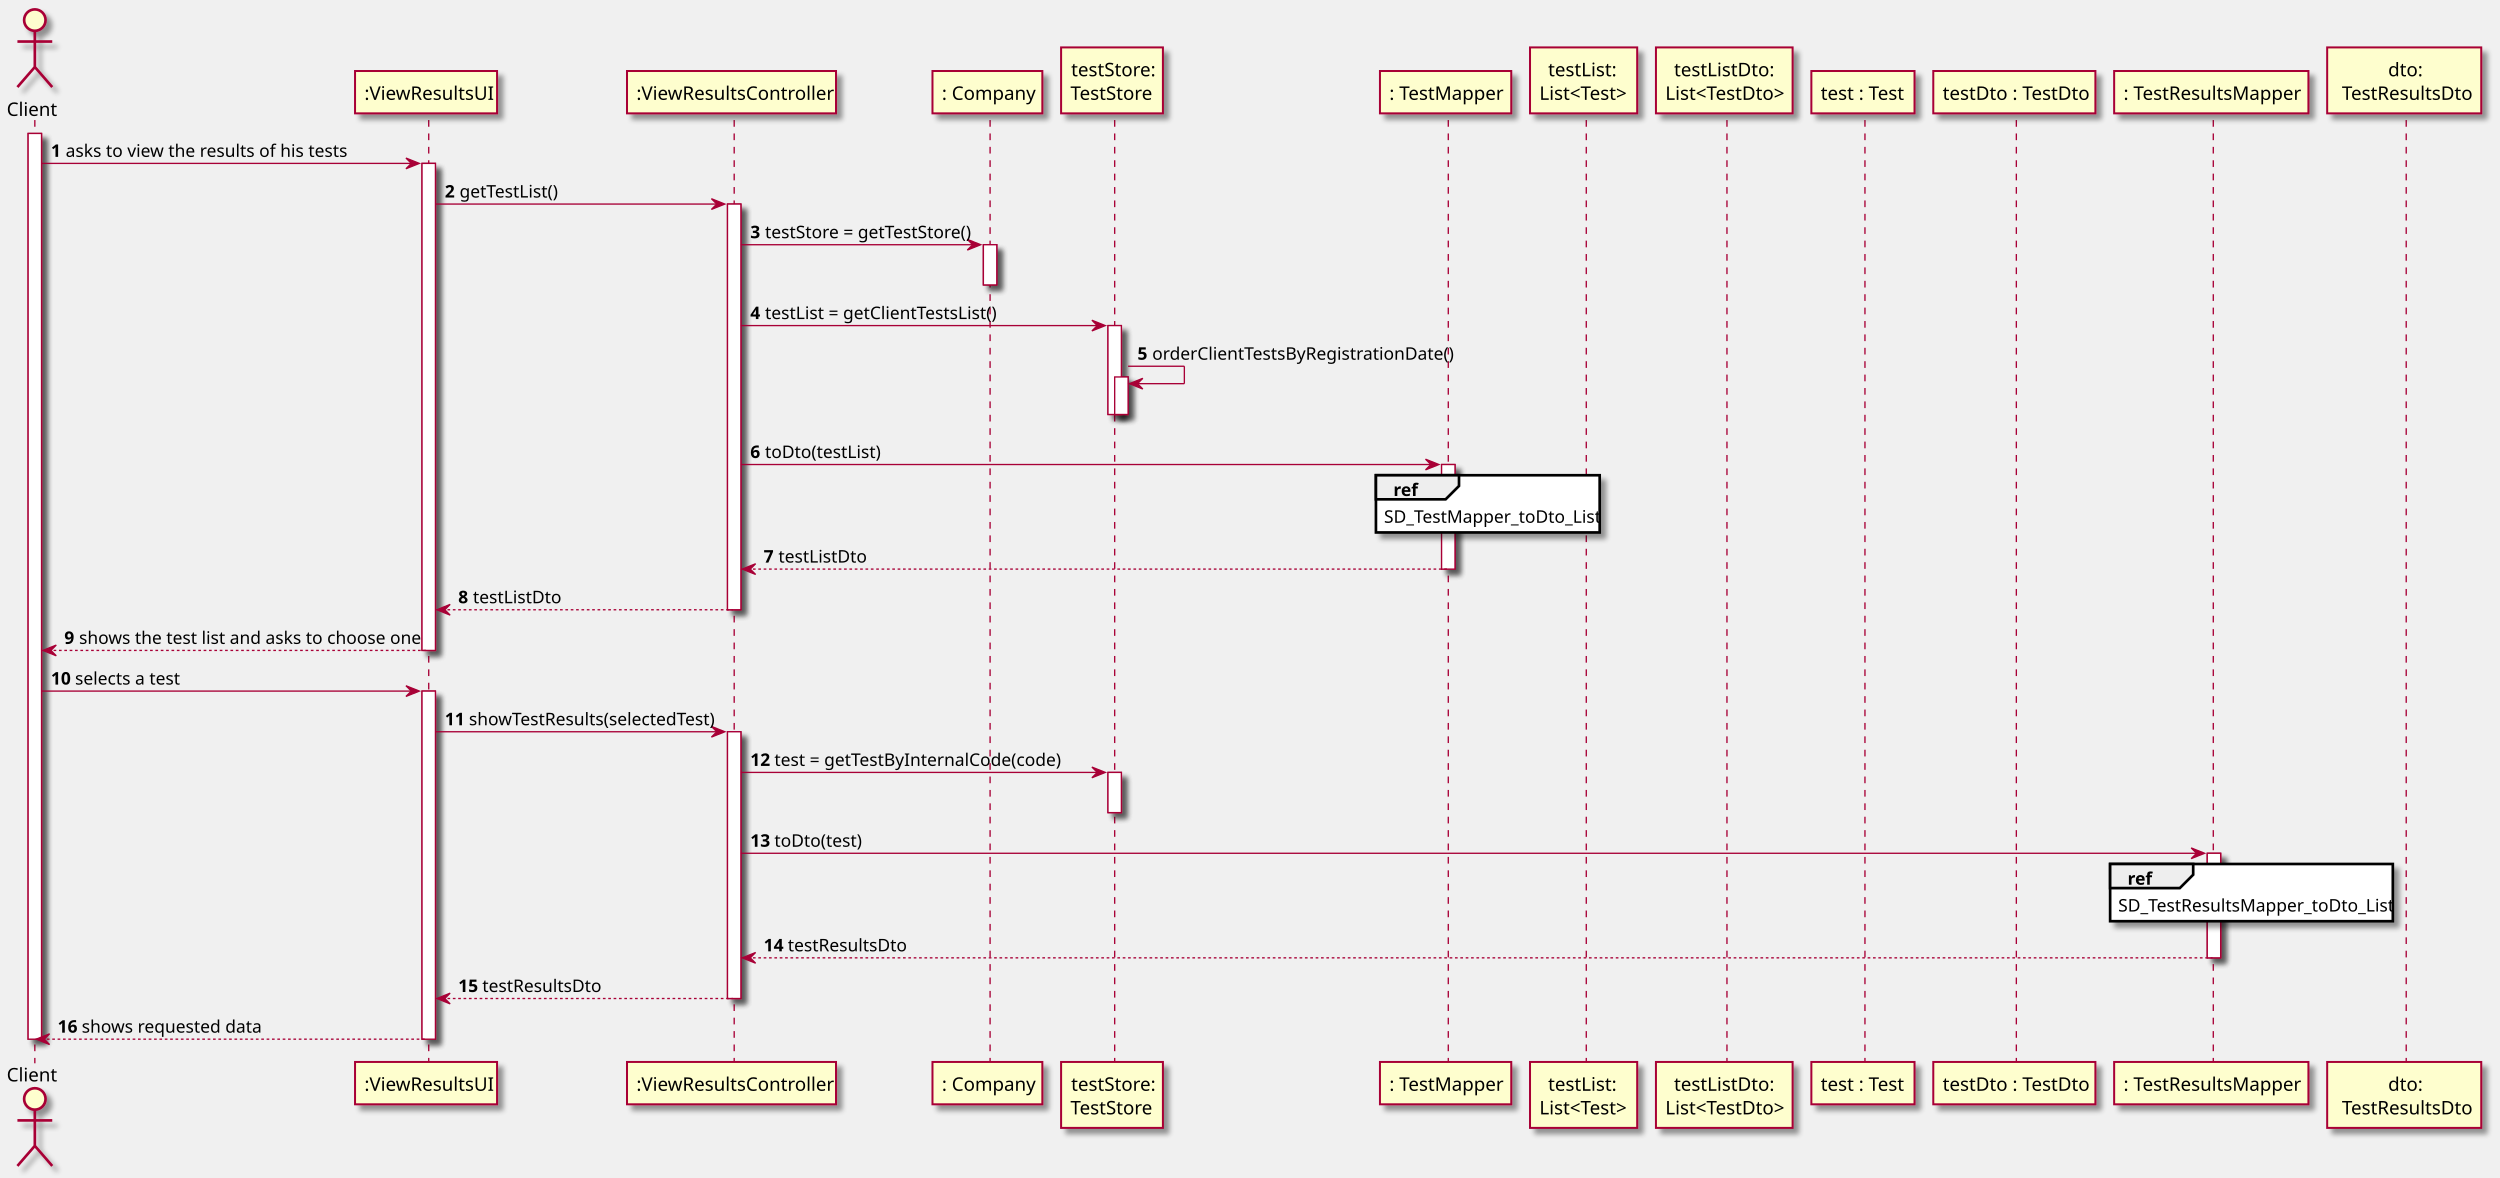
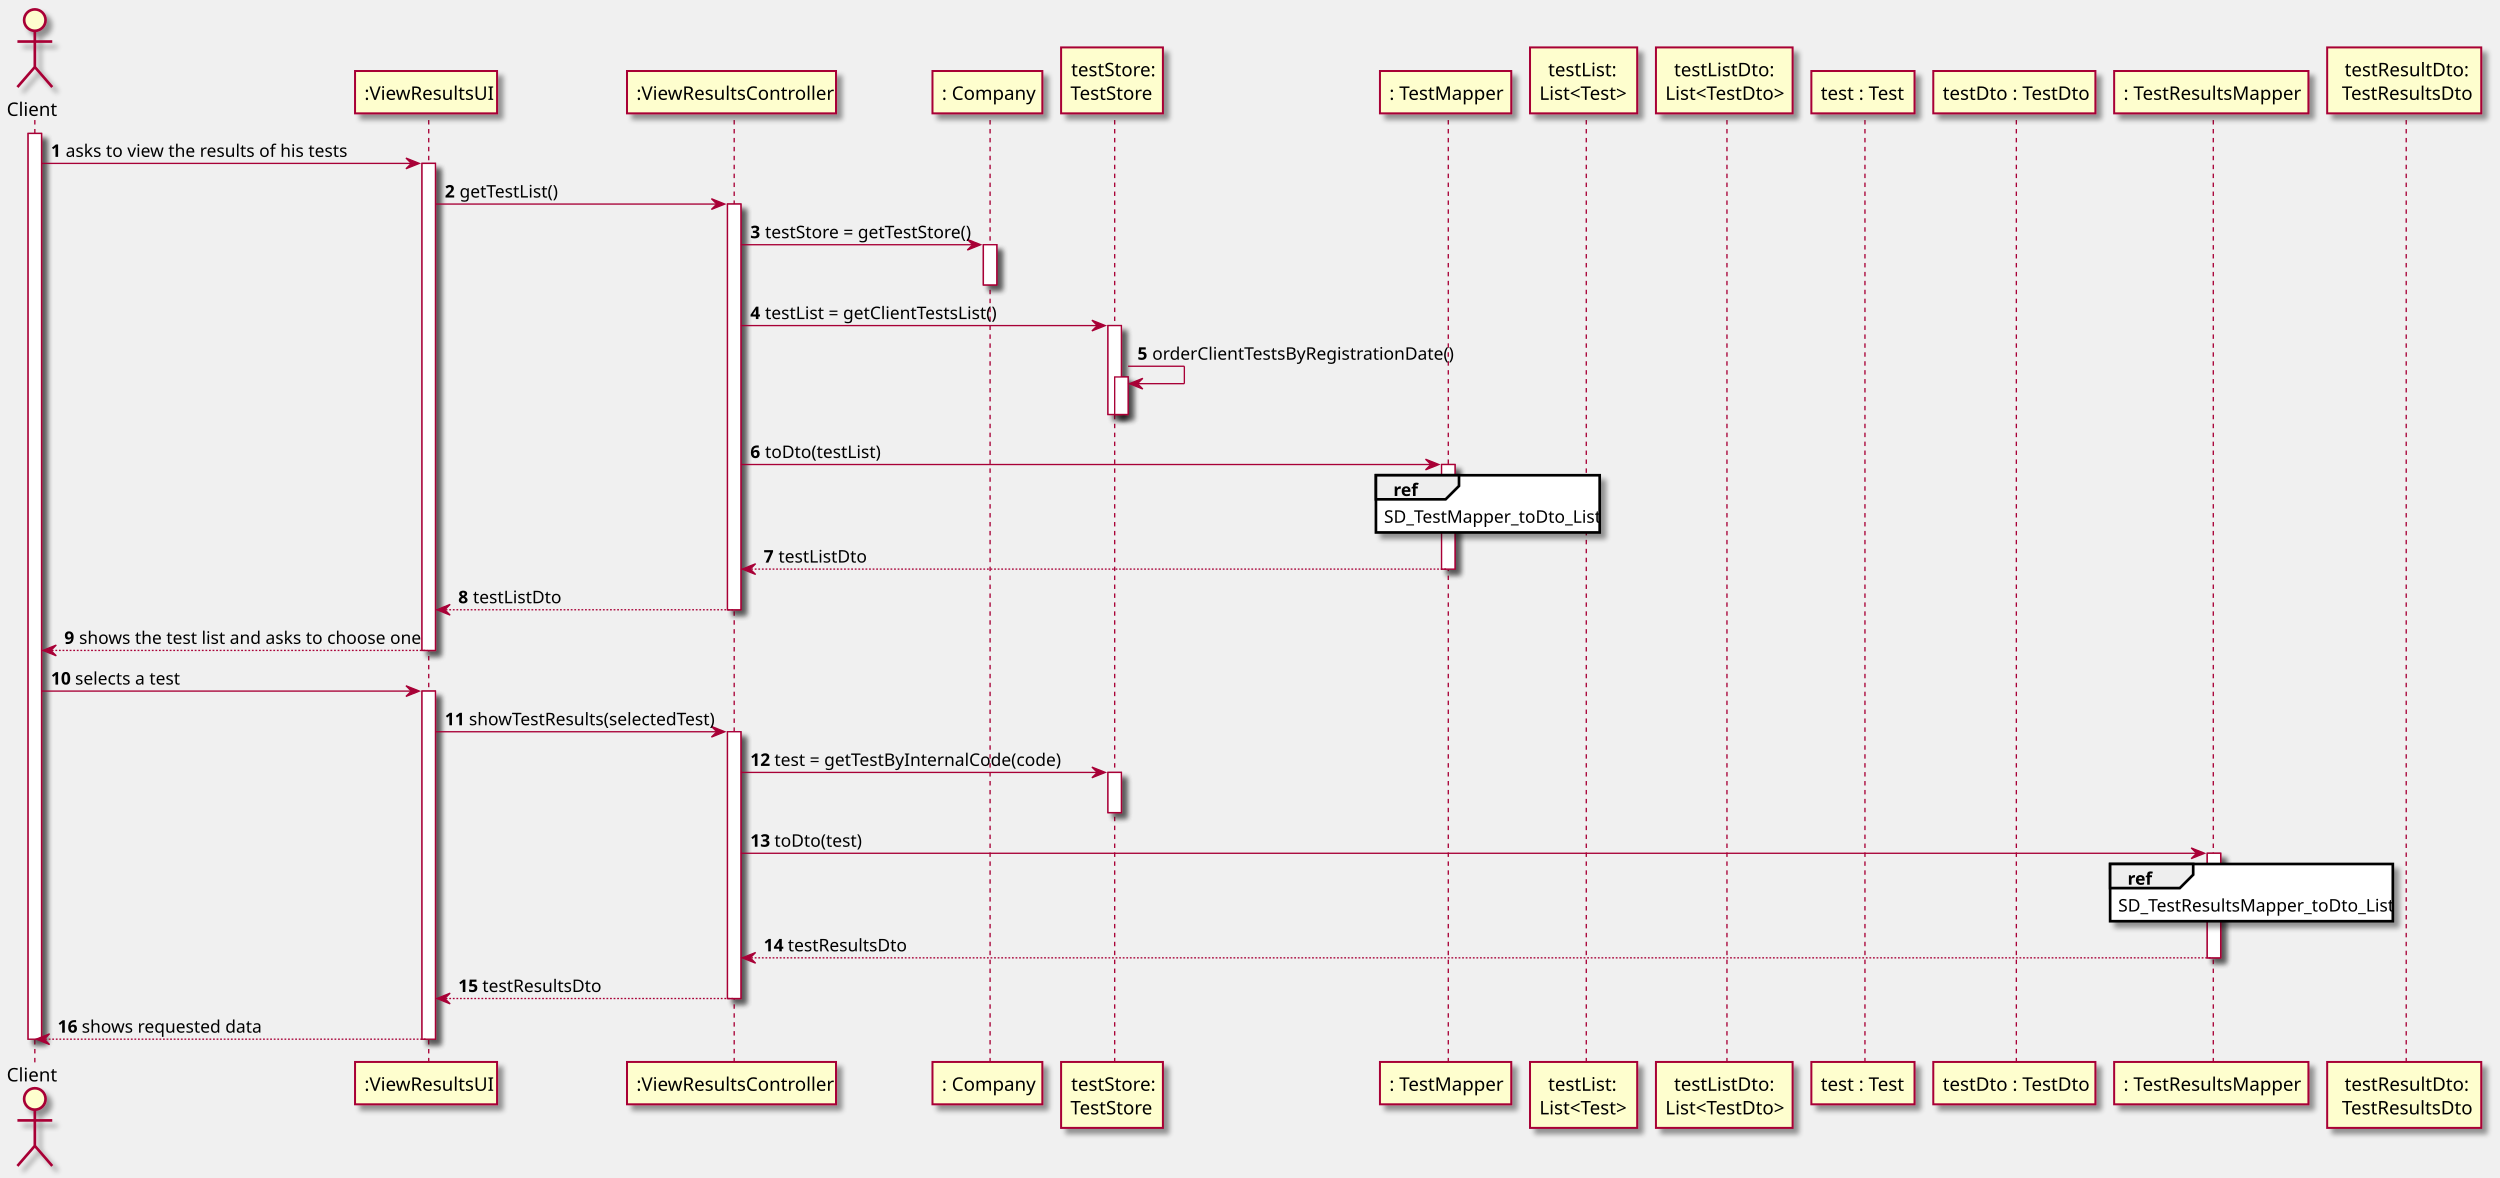
- <svg xmlns="http://www.w3.org/2000/svg" contentScriptType="application/ecmascript" contentStyleType="text/css" height="879px" preserveAspectRatio="none" style="width:1866px;height:879px;" version="1.1" viewBox="0 0 1866 879" width="1866px" zoomAndPan="magnify">
+ <svg xmlns="http://www.w3.org/2000/svg" contentScriptType="application/ecmascript" contentStyleType="text/css" height="1318.5px" preserveAspectRatio="none" style="width:2799px;height:1318px;" version="1.1" viewBox="0 0 2799 1318" width="2799px" zoomAndPan="magnify">
  <defs>
-     <filter height="300%" id="f4snpdp8iatl1" width="300%" x="-1" y="-1">
-       <feGaussianBlur result="blurOut" stdDeviation="2.0" />
+     <filter height="300%" id="f1z8wumbj9ka2" width="300%" x="-1" y="-1">
+       <feGaussianBlur result="blurOut" stdDeviation="3.0" />
      <feColorMatrix in="blurOut" result="blurOut2" type="matrix" values="0 0 0 0 0 0 0 0 0 0 0 0 0 0 0 0 0 0 .4 0" />
-       <feOffset dx="4.0" dy="4.0" in="blurOut2" result="blurOut3" />
+       <feOffset dx="6.0" dy="6.0" in="blurOut2" result="blurOut3" />
      <feBlend in="SourceGraphic" in2="blurOut3" mode="normal" />
    </filter>
  </defs>
  <g>
-     <rect fill="#FFFFFF" filter="url(#f4snpdp8iatl1)" height="676.031" style="stroke:#A80036;stroke-width:1.0;" width="10" x="21" y="99.609" />
-     <rect fill="#FFFFFF" filter="url(#f4snpdp8iatl1)" height="363.516" style="stroke:#A80036;stroke-width:1.0;" width="10" x="315" y="121.961" />
-     <rect fill="#FFFFFF" filter="url(#f4snpdp8iatl1)" height="259.812" style="stroke:#A80036;stroke-width:1.0;" width="10" x="315" y="515.828" />
-     <rect fill="#FFFFFF" filter="url(#f4snpdp8iatl1)" height="302.812" style="stroke:#A80036;stroke-width:1.0;" width="10" x="543" y="152.312" />
-     <rect fill="#FFFFFF" filter="url(#f4snpdp8iatl1)" height="199.109" style="stroke:#A80036;stroke-width:1.0;" width="10" x="543" y="546.18" />
-     <rect fill="#FFFFFF" filter="url(#f4snpdp8iatl1)" height="30" style="stroke:#A80036;stroke-width:1.0;" width="10" x="734" y="182.664" />
-     <rect fill="#FFFFFF" filter="url(#f4snpdp8iatl1)" height="66.352" style="stroke:#A80036;stroke-width:1.0;" width="10" x="827" y="243.016" />
-     <rect fill="#FFFFFF" filter="url(#f4snpdp8iatl1)" height="28" style="stroke:#A80036;stroke-width:1.0;" width="10" x="832" y="281.367" />
-     <rect fill="#FFFFFF" filter="url(#f4snpdp8iatl1)" height="30" style="stroke:#A80036;stroke-width:1.0;" width="10" x="827" y="576.531" />
-     <rect fill="#FFFFFF" filter="url(#f4snpdp8iatl1)" height="78.055" style="stroke:#A80036;stroke-width:1.0;" width="10" x="1076" y="346.719" />
-     <rect fill="#FFFFFF" filter="url(#f4snpdp8iatl1)" height="78.055" style="stroke:#A80036;stroke-width:1.0;" width="10" x="1647.5" y="636.883" />
-     <line style="stroke:#A80036;stroke-width:1.0;stroke-dasharray:5.0,5.0;" x1="26" x2="26" y1="89.609" y2="793.641" />
-     <line style="stroke:#A80036;stroke-width:1.0;stroke-dasharray:5.0,5.0;" x1="320" x2="320" y1="89.609" y2="793.641" />
-     <line style="stroke:#A80036;stroke-width:1.0;stroke-dasharray:5.0,5.0;" x1="548" x2="548" y1="89.609" y2="793.641" />
-     <line style="stroke:#A80036;stroke-width:1.0;stroke-dasharray:5.0,5.0;" x1="739" x2="739" y1="89.609" y2="793.641" />
-     <line style="stroke:#A80036;stroke-width:1.0;stroke-dasharray:5.0,5.0;" x1="832" x2="832" y1="89.609" y2="793.641" />
-     <line style="stroke:#A80036;stroke-width:1.0;stroke-dasharray:5.0,5.0;" x1="1081" x2="1081" y1="89.609" y2="793.641" />
-     <line style="stroke:#A80036;stroke-width:1.0;stroke-dasharray:5.0,5.0;" x1="1184" x2="1184" y1="89.609" y2="793.641" />
-     <line style="stroke:#A80036;stroke-width:1.0;stroke-dasharray:5.0,5.0;" x1="1289" x2="1289" y1="89.609" y2="793.641" />
-     <line style="stroke:#A80036;stroke-width:1.0;stroke-dasharray:5.0,5.0;" x1="1392" x2="1392" y1="89.609" y2="793.641" />
-     <line style="stroke:#A80036;stroke-width:1.0;stroke-dasharray:5.0,5.0;" x1="1505" x2="1505" y1="89.609" y2="793.641" />
-     <line style="stroke:#A80036;stroke-width:1.0;stroke-dasharray:5.0,5.0;" x1="1652" x2="1652" y1="89.609" y2="793.641" />
-     <line style="stroke:#A80036;stroke-width:1.0;stroke-dasharray:5.0,5.0;" x1="1796" x2="1796" y1="89.609" y2="793.641" />
-     <text fill="#000000" font-family="sans-serif" font-size="14" lengthAdjust="spacing" textLength="36" x="5" y="86.533">Client</text>
-     <ellipse cx="26" cy="15" fill="#FEFECE" filter="url(#f4snpdp8iatl1)" rx="8" ry="8" style="stroke:#A80036;stroke-width:2.0;" />
-     <path d="M26,23 L26,50 M13,31 L39,31 M26,50 L13,65 M26,50 L39,65 " fill="none" filter="url(#f4snpdp8iatl1)" style="stroke:#A80036;stroke-width:2.0;" />
-     <text fill="#000000" font-family="sans-serif" font-size="14" lengthAdjust="spacing" textLength="36" x="5" y="807.174">Client</text>
-     <ellipse cx="26" cy="820.25" fill="#FEFECE" filter="url(#f4snpdp8iatl1)" rx="8" ry="8" style="stroke:#A80036;stroke-width:2.0;" />
-     <path d="M26,828.25 L26,855.25 M13,836.25 L39,836.25 M26,855.25 L13,870.25 M26,855.25 L39,870.25 " fill="none" filter="url(#f4snpdp8iatl1)" style="stroke:#A80036;stroke-width:2.0;" />
-     <rect fill="#FEFECE" filter="url(#f4snpdp8iatl1)" height="31.609" style="stroke:#A80036;stroke-width:1.5;" width="106" x="265" y="53" />
-     <text fill="#000000" font-family="sans-serif" font-size="14" lengthAdjust="spacing" textLength="92" x="272" y="74.533">:ViewResultsUI</text>
-     <rect fill="#FEFECE" filter="url(#f4snpdp8iatl1)" height="31.609" style="stroke:#A80036;stroke-width:1.5;" width="106" x="265" y="792.641" />
-     <text fill="#000000" font-family="sans-serif" font-size="14" lengthAdjust="spacing" textLength="92" x="272" y="814.174">:ViewResultsUI</text>
-     <rect fill="#FEFECE" filter="url(#f4snpdp8iatl1)" height="31.609" style="stroke:#A80036;stroke-width:1.5;" width="156" x="468" y="53" />
-     <text fill="#000000" font-family="sans-serif" font-size="14" lengthAdjust="spacing" textLength="142" x="475" y="74.533">:ViewResultsController</text>
-     <rect fill="#FEFECE" filter="url(#f4snpdp8iatl1)" height="31.609" style="stroke:#A80036;stroke-width:1.5;" width="156" x="468" y="792.641" />
-     <text fill="#000000" font-family="sans-serif" font-size="14" lengthAdjust="spacing" textLength="142" x="475" y="814.174">:ViewResultsController</text>
-     <rect fill="#FEFECE" filter="url(#f4snpdp8iatl1)" height="31.609" style="stroke:#A80036;stroke-width:1.5;" width="82" x="696" y="53" />
-     <text fill="#000000" font-family="sans-serif" font-size="14" lengthAdjust="spacing" textLength="68" x="703" y="74.533">: Company</text>
-     <rect fill="#FEFECE" filter="url(#f4snpdp8iatl1)" height="31.609" style="stroke:#A80036;stroke-width:1.5;" width="82" x="696" y="792.641" />
-     <text fill="#000000" font-family="sans-serif" font-size="14" lengthAdjust="spacing" textLength="68" x="703" y="814.174">: Company</text>
-     <rect fill="#FEFECE" filter="url(#f4snpdp8iatl1)" height="49.219" style="stroke:#A80036;stroke-width:1.5;" width="76" x="792" y="35.391" />
-     <text fill="#000000" font-family="sans-serif" font-size="14" lengthAdjust="spacing" textLength="61" x="799.5" y="56.924">testStore:</text>
-     <text fill="#000000" font-family="sans-serif" font-size="14" lengthAdjust="spacing" textLength="62" x="799" y="74.533">TestStore</text>
-     <rect fill="#FEFECE" filter="url(#f4snpdp8iatl1)" height="49.219" style="stroke:#A80036;stroke-width:1.5;" width="76" x="792" y="792.641" />
-     <text fill="#000000" font-family="sans-serif" font-size="14" lengthAdjust="spacing" textLength="61" x="799.5" y="814.174">testStore:</text>
-     <text fill="#000000" font-family="sans-serif" font-size="14" lengthAdjust="spacing" textLength="62" x="799" y="831.783">TestStore</text>
-     <rect fill="#FEFECE" filter="url(#f4snpdp8iatl1)" height="31.609" style="stroke:#A80036;stroke-width:1.5;" width="98" x="1030" y="53" />
-     <text fill="#000000" font-family="sans-serif" font-size="14" lengthAdjust="spacing" textLength="84" x="1037" y="74.533">: TestMapper</text>
-     <rect fill="#FEFECE" filter="url(#f4snpdp8iatl1)" height="31.609" style="stroke:#A80036;stroke-width:1.5;" width="98" x="1030" y="792.641" />
-     <text fill="#000000" font-family="sans-serif" font-size="14" lengthAdjust="spacing" textLength="84" x="1037" y="814.174">: TestMapper</text>
-     <rect fill="#FEFECE" filter="url(#f4snpdp8iatl1)" height="49.219" style="stroke:#A80036;stroke-width:1.5;" width="80" x="1142" y="35.391" />
-     <text fill="#000000" font-family="sans-serif" font-size="14" lengthAdjust="spacing" textLength="49" x="1155.5" y="56.924">testList:</text>
-     <text fill="#000000" font-family="sans-serif" font-size="14" lengthAdjust="spacing" textLength="66" x="1149" y="74.533">List&lt;Test&gt;</text>
-     <rect fill="#FEFECE" filter="url(#f4snpdp8iatl1)" height="49.219" style="stroke:#A80036;stroke-width:1.5;" width="80" x="1142" y="792.641" />
-     <text fill="#000000" font-family="sans-serif" font-size="14" lengthAdjust="spacing" textLength="49" x="1155.5" y="814.174">testList:</text>
-     <text fill="#000000" font-family="sans-serif" font-size="14" lengthAdjust="spacing" textLength="66" x="1149" y="831.783">List&lt;Test&gt;</text>
-     <rect fill="#FEFECE" filter="url(#f4snpdp8iatl1)" height="49.219" style="stroke:#A80036;stroke-width:1.5;" width="102" x="1236" y="35.391" />
-     <text fill="#000000" font-family="sans-serif" font-size="14" lengthAdjust="spacing" textLength="71" x="1249.5" y="56.924">testListDto:</text>
-     <text fill="#000000" font-family="sans-serif" font-size="14" lengthAdjust="spacing" textLength="88" x="1243" y="74.533">List&lt;TestDto&gt;</text>
-     <rect fill="#FEFECE" filter="url(#f4snpdp8iatl1)" height="49.219" style="stroke:#A80036;stroke-width:1.5;" width="102" x="1236" y="792.641" />
-     <text fill="#000000" font-family="sans-serif" font-size="14" lengthAdjust="spacing" textLength="71" x="1249.5" y="814.174">testListDto:</text>
-     <text fill="#000000" font-family="sans-serif" font-size="14" lengthAdjust="spacing" textLength="88" x="1243" y="831.783">List&lt;TestDto&gt;</text>
-     <rect fill="#FEFECE" filter="url(#f4snpdp8iatl1)" height="31.609" style="stroke:#A80036;stroke-width:1.5;" width="77" x="1352" y="53" />
-     <text fill="#000000" font-family="sans-serif" font-size="14" lengthAdjust="spacing" textLength="63" x="1359" y="74.533">test : Test</text>
-     <rect fill="#FEFECE" filter="url(#f4snpdp8iatl1)" height="31.609" style="stroke:#A80036;stroke-width:1.5;" width="77" x="1352" y="792.641" />
-     <text fill="#000000" font-family="sans-serif" font-size="14" lengthAdjust="spacing" textLength="63" x="1359" y="814.174">test : Test</text>
-     <rect fill="#FEFECE" filter="url(#f4snpdp8iatl1)" height="31.609" style="stroke:#A80036;stroke-width:1.5;" width="121" x="1443" y="53" />
-     <text fill="#000000" font-family="sans-serif" font-size="14" lengthAdjust="spacing" textLength="107" x="1450" y="74.533">testDto : TestDto</text>
-     <rect fill="#FEFECE" filter="url(#f4snpdp8iatl1)" height="31.609" style="stroke:#A80036;stroke-width:1.5;" width="121" x="1443" y="792.641" />
-     <text fill="#000000" font-family="sans-serif" font-size="14" lengthAdjust="spacing" textLength="107" x="1450" y="814.174">testDto : TestDto</text>
-     <rect fill="#FEFECE" filter="url(#f4snpdp8iatl1)" height="31.609" style="stroke:#A80036;stroke-width:1.5;" width="145" x="1578" y="53" />
-     <text fill="#000000" font-family="sans-serif" font-size="14" lengthAdjust="spacing" textLength="131" x="1585" y="74.533">: TestResultsMapper</text>
-     <rect fill="#FEFECE" filter="url(#f4snpdp8iatl1)" height="31.609" style="stroke:#A80036;stroke-width:1.5;" width="145" x="1578" y="792.641" />
-     <text fill="#000000" font-family="sans-serif" font-size="14" lengthAdjust="spacing" textLength="131" x="1585" y="814.174">: TestResultsMapper</text>
-     <rect fill="#FEFECE" filter="url(#f4snpdp8iatl1)" height="49.219" style="stroke:#A80036;stroke-width:1.5;" width="115" x="1737" y="35.391" />
-     <text fill="#000000" font-family="sans-serif" font-size="14" lengthAdjust="spacing" textLength="24" x="1782.5" y="56.924">dto:</text>
-     <text fill="#000000" font-family="sans-serif" font-size="14" lengthAdjust="spacing" textLength="97" x="1748" y="74.533">TestResultsDto</text>
-     <rect fill="#FEFECE" filter="url(#f4snpdp8iatl1)" height="49.219" style="stroke:#A80036;stroke-width:1.5;" width="115" x="1737" y="792.641" />
-     <text fill="#000000" font-family="sans-serif" font-size="14" lengthAdjust="spacing" textLength="24" x="1782.5" y="814.174">dto:</text>
-     <text fill="#000000" font-family="sans-serif" font-size="14" lengthAdjust="spacing" textLength="97" x="1748" y="831.783">TestResultsDto</text>
-     <rect fill="#FFFFFF" filter="url(#f4snpdp8iatl1)" height="676.031" style="stroke:#A80036;stroke-width:1.0;" width="10" x="21" y="99.609" />
-     <rect fill="#FFFFFF" filter="url(#f4snpdp8iatl1)" height="363.516" style="stroke:#A80036;stroke-width:1.0;" width="10" x="315" y="121.961" />
-     <rect fill="#FFFFFF" filter="url(#f4snpdp8iatl1)" height="259.812" style="stroke:#A80036;stroke-width:1.0;" width="10" x="315" y="515.828" />
-     <rect fill="#FFFFFF" filter="url(#f4snpdp8iatl1)" height="302.812" style="stroke:#A80036;stroke-width:1.0;" width="10" x="543" y="152.312" />
-     <rect fill="#FFFFFF" filter="url(#f4snpdp8iatl1)" height="199.109" style="stroke:#A80036;stroke-width:1.0;" width="10" x="543" y="546.18" />
-     <rect fill="#FFFFFF" filter="url(#f4snpdp8iatl1)" height="30" style="stroke:#A80036;stroke-width:1.0;" width="10" x="734" y="182.664" />
-     <rect fill="#FFFFFF" filter="url(#f4snpdp8iatl1)" height="66.352" style="stroke:#A80036;stroke-width:1.0;" width="10" x="827" y="243.016" />
-     <rect fill="#FFFFFF" filter="url(#f4snpdp8iatl1)" height="28" style="stroke:#A80036;stroke-width:1.0;" width="10" x="832" y="281.367" />
-     <rect fill="#FFFFFF" filter="url(#f4snpdp8iatl1)" height="30" style="stroke:#A80036;stroke-width:1.0;" width="10" x="827" y="576.531" />
-     <rect fill="#FFFFFF" filter="url(#f4snpdp8iatl1)" height="78.055" style="stroke:#A80036;stroke-width:1.0;" width="10" x="1076" y="346.719" />
-     <rect fill="#FFFFFF" filter="url(#f4snpdp8iatl1)" height="78.055" style="stroke:#A80036;stroke-width:1.0;" width="10" x="1647.5" y="636.883" />
-     <polygon fill="#A80036" points="303,117.961,313,121.961,303,125.961,307,121.961" style="stroke:#A80036;stroke-width:1.0;" />
-     <line style="stroke:#A80036;stroke-width:1.0;" x1="31" x2="309" y1="121.961" y2="121.961" />
-     <text fill="#000000" font-family="sans-serif" font-size="13" font-weight="bold" lengthAdjust="spacing" textLength="7" x="38" y="117.105">1</text>
-     <text fill="#000000" font-family="sans-serif" font-size="13" lengthAdjust="spacing" textLength="204" x="49" y="117.105">asks to view the results of his tests</text>
-     <polygon fill="#A80036" points="531,148.312,541,152.312,531,156.312,535,152.312" style="stroke:#A80036;stroke-width:1.0;" />
-     <line style="stroke:#A80036;stroke-width:1.0;" x1="325" x2="537" y1="152.312" y2="152.312" />
-     <text fill="#000000" font-family="sans-serif" font-size="13" font-weight="bold" lengthAdjust="spacing" textLength="7" x="332" y="147.456">2</text>
-     <text fill="#000000" font-family="sans-serif" font-size="13" lengthAdjust="spacing" textLength="72" x="343" y="147.456">getTestList()</text>
-     <polygon fill="#A80036" points="722,178.664,732,182.664,722,186.664,726,182.664" style="stroke:#A80036;stroke-width:1.0;" />
-     <line style="stroke:#A80036;stroke-width:1.0;" x1="553" x2="728" y1="182.664" y2="182.664" />
-     <text fill="#000000" font-family="sans-serif" font-size="13" font-weight="bold" lengthAdjust="spacing" textLength="7" x="560" y="177.808">3</text>
-     <text fill="#000000" font-family="sans-serif" font-size="13" lengthAdjust="spacing" textLength="151" x="571" y="177.808">testStore = getTestStore()</text>
-     <polygon fill="#A80036" points="815,239.016,825,243.016,815,247.016,819,243.016" style="stroke:#A80036;stroke-width:1.0;" />
-     <line style="stroke:#A80036;stroke-width:1.0;" x1="553" x2="821" y1="243.016" y2="243.016" />
-     <text fill="#000000" font-family="sans-serif" font-size="13" font-weight="bold" lengthAdjust="spacing" textLength="7" x="560" y="238.159">4</text>
-     <text fill="#000000" font-family="sans-serif" font-size="13" lengthAdjust="spacing" textLength="171" x="571" y="238.159">testList = getClientTestsList()</text>
-     <line style="stroke:#A80036;stroke-width:1.0;" x1="842" x2="884" y1="273.367" y2="273.367" />
-     <line style="stroke:#A80036;stroke-width:1.0;" x1="884" x2="884" y1="273.367" y2="286.367" />
-     <line style="stroke:#A80036;stroke-width:1.0;" x1="843" x2="884" y1="286.367" y2="286.367" />
-     <polygon fill="#A80036" points="853,282.367,843,286.367,853,290.367,849,286.367" style="stroke:#A80036;stroke-width:1.0;" />
-     <text fill="#000000" font-family="sans-serif" font-size="13" font-weight="bold" lengthAdjust="spacing" textLength="7" x="849" y="268.511">5</text>
-     <text fill="#000000" font-family="sans-serif" font-size="13" lengthAdjust="spacing" textLength="214" x="860" y="268.511">orderClientTestsByRegistrationDate()</text>
-     <polygon fill="#A80036" points="1064,342.719,1074,346.719,1064,350.719,1068,346.719" style="stroke:#A80036;stroke-width:1.0;" />
-     <line style="stroke:#A80036;stroke-width:1.0;" x1="553" x2="1070" y1="346.719" y2="346.719" />
-     <text fill="#000000" font-family="sans-serif" font-size="13" font-weight="bold" lengthAdjust="spacing" textLength="7" x="560" y="341.862">6</text>
-     <text fill="#000000" font-family="sans-serif" font-size="13" lengthAdjust="spacing" textLength="82" x="571" y="341.862">toDto(testList)</text>
-     <rect fill="#FFFFFF" filter="url(#f4snpdp8iatl1)" height="42.703" style="stroke:#000000;stroke-width:2.0;" width="167" x="1027" y="354.719" />
-     <polygon fill="#EEEEEE" points="1027,354.719,1089,354.719,1089,362.719,1079,372.719,1027,372.719,1027,354.719" style="stroke:#000000;stroke-width:2.0;" />
-     <text fill="#000000" font-family="sans-serif" font-size="13" font-weight="bold" lengthAdjust="spacing" textLength="17" x="1040" y="370.214">ref</text>
-     <text fill="#000000" font-family="sans-serif" font-size="13" lengthAdjust="spacing" textLength="159" x="1033" y="390.214">SD_TestMapper_toDto_List</text>
-     <polygon fill="#A80036" points="564,420.773,554,424.773,564,428.773,560,424.773" style="stroke:#A80036;stroke-width:1.0;" />
-     <line style="stroke:#A80036;stroke-width:1.0;stroke-dasharray:2.0,2.0;" x1="558" x2="1080" y1="424.773" y2="424.773" />
-     <text fill="#000000" font-family="sans-serif" font-size="13" font-weight="bold" lengthAdjust="spacing" textLength="7" x="570" y="419.917">7</text>
-     <text fill="#000000" font-family="sans-serif" font-size="13" lengthAdjust="spacing" textLength="63" x="581" y="419.917">testListDto</text>
-     <polygon fill="#A80036" points="336,451.125,326,455.125,336,459.125,332,455.125" style="stroke:#A80036;stroke-width:1.0;" />
-     <line style="stroke:#A80036;stroke-width:1.0;stroke-dasharray:2.0,2.0;" x1="330" x2="547" y1="455.125" y2="455.125" />
-     <text fill="#000000" font-family="sans-serif" font-size="13" font-weight="bold" lengthAdjust="spacing" textLength="7" x="342" y="450.269">8</text>
-     <text fill="#000000" font-family="sans-serif" font-size="13" lengthAdjust="spacing" textLength="63" x="353" y="450.269">testListDto</text>
-     <polygon fill="#A80036" points="42,481.477,32,485.477,42,489.477,38,485.477" style="stroke:#A80036;stroke-width:1.0;" />
-     <line style="stroke:#A80036;stroke-width:1.0;stroke-dasharray:2.0,2.0;" x1="36" x2="319" y1="485.477" y2="485.477" />
-     <text fill="#000000" font-family="sans-serif" font-size="13" font-weight="bold" lengthAdjust="spacing" textLength="7" x="48" y="480.62">9</text>
-     <text fill="#000000" font-family="sans-serif" font-size="13" lengthAdjust="spacing" textLength="249" x="59" y="480.62">shows the test list and asks to choose one</text>
-     <polygon fill="#A80036" points="303,511.828,313,515.828,303,519.828,307,515.828" style="stroke:#A80036;stroke-width:1.0;" />
-     <line style="stroke:#A80036;stroke-width:1.0;" x1="31" x2="309" y1="515.828" y2="515.828" />
-     <text fill="#000000" font-family="sans-serif" font-size="13" font-weight="bold" lengthAdjust="spacing" textLength="14" x="38" y="510.972">10</text>
-     <text fill="#000000" font-family="sans-serif" font-size="13" lengthAdjust="spacing" textLength="79" x="56" y="510.972">selects a test</text>
-     <polygon fill="#A80036" points="531,542.18,541,546.18,531,550.18,535,546.18" style="stroke:#A80036;stroke-width:1.0;" />
-     <line style="stroke:#A80036;stroke-width:1.0;" x1="325" x2="537" y1="546.18" y2="546.18" />
-     <text fill="#000000" font-family="sans-serif" font-size="13" font-weight="bold" lengthAdjust="spacing" textLength="14" x="332" y="541.323">11</text>
-     <text fill="#000000" font-family="sans-serif" font-size="13" lengthAdjust="spacing" textLength="181" x="350" y="541.323">showTestResults(selectedTest)</text>
-     <polygon fill="#A80036" points="815,572.531,825,576.531,815,580.531,819,576.531" style="stroke:#A80036;stroke-width:1.0;" />
-     <line style="stroke:#A80036;stroke-width:1.0;" x1="553" x2="821" y1="576.531" y2="576.531" />
-     <text fill="#000000" font-family="sans-serif" font-size="13" font-weight="bold" lengthAdjust="spacing" textLength="14" x="560" y="571.675">12</text>
-     <text fill="#000000" font-family="sans-serif" font-size="13" lengthAdjust="spacing" textLength="205" x="578" y="571.675">test = getTestByInternalCode(code)</text>
-     <polygon fill="#A80036" points="1635.5,632.883,1645.5,636.883,1635.5,640.883,1639.5,636.883" style="stroke:#A80036;stroke-width:1.0;" />
-     <line style="stroke:#A80036;stroke-width:1.0;" x1="553" x2="1641.5" y1="636.883" y2="636.883" />
-     <text fill="#000000" font-family="sans-serif" font-size="13" font-weight="bold" lengthAdjust="spacing" textLength="14" x="560" y="632.026">13</text>
-     <text fill="#000000" font-family="sans-serif" font-size="13" lengthAdjust="spacing" textLength="61" x="578" y="632.026">toDto(test)</text>
-     <rect fill="#FFFFFF" filter="url(#f4snpdp8iatl1)" height="42.703" style="stroke:#000000;stroke-width:2.0;" width="211" x="1575" y="644.883" />
-     <polygon fill="#EEEEEE" points="1575,644.883,1637,644.883,1637,652.883,1627,662.883,1575,662.883,1575,644.883" style="stroke:#000000;stroke-width:2.0;" />
-     <text fill="#000000" font-family="sans-serif" font-size="13" font-weight="bold" lengthAdjust="spacing" textLength="17" x="1588" y="660.378">ref</text>
-     <text fill="#000000" font-family="sans-serif" font-size="13" lengthAdjust="spacing" textLength="203" x="1581" y="680.378">SD_TestResultsMapper_toDto_List</text>
-     <polygon fill="#A80036" points="564,710.938,554,714.938,564,718.938,560,714.938" style="stroke:#A80036;stroke-width:1.0;" />
-     <line style="stroke:#A80036;stroke-width:1.0;stroke-dasharray:2.0,2.0;" x1="558" x2="1651.5" y1="714.938" y2="714.938" />
-     <text fill="#000000" font-family="sans-serif" font-size="13" font-weight="bold" lengthAdjust="spacing" textLength="14" x="570" y="710.081">14</text>
-     <text fill="#000000" font-family="sans-serif" font-size="13" lengthAdjust="spacing" textLength="86" x="588" y="710.081">testResultsDto</text>
-     <polygon fill="#A80036" points="336,741.289,326,745.289,336,749.289,332,745.289" style="stroke:#A80036;stroke-width:1.0;" />
-     <line style="stroke:#A80036;stroke-width:1.0;stroke-dasharray:2.0,2.0;" x1="330" x2="547" y1="745.289" y2="745.289" />
-     <text fill="#000000" font-family="sans-serif" font-size="13" font-weight="bold" lengthAdjust="spacing" textLength="14" x="342" y="740.433">15</text>
-     <text fill="#000000" font-family="sans-serif" font-size="13" lengthAdjust="spacing" textLength="86" x="360" y="740.433">testResultsDto</text>
-     <polygon fill="#A80036" points="37,771.641,27,775.641,37,779.641,33,775.641" style="stroke:#A80036;stroke-width:1.0;" />
-     <line style="stroke:#A80036;stroke-width:1.0;stroke-dasharray:2.0,2.0;" x1="31" x2="319" y1="775.641" y2="775.641" />
-     <text fill="#000000" font-family="sans-serif" font-size="13" font-weight="bold" lengthAdjust="spacing" textLength="14" x="43" y="770.784">16</text>
-     <text fill="#000000" font-family="sans-serif" font-size="13" lengthAdjust="spacing" textLength="127" x="61" y="770.784">shows requested data</text>
+     <rect fill="#FFFFFF" filter="url(#f1z8wumbj9ka2)" height="1014.047" style="stroke:#A80036;stroke-width:1.5;" width="15" x="31.5" y="149.414" />
+     <rect fill="#FFFFFF" filter="url(#f1z8wumbj9ka2)" height="545.273" style="stroke:#A80036;stroke-width:1.5;" width="15" x="472.5" y="182.941" />
+     <rect fill="#FFFFFF" filter="url(#f1z8wumbj9ka2)" height="389.719" style="stroke:#A80036;stroke-width:1.5;" width="15" x="472.5" y="773.742" />
+     <rect fill="#FFFFFF" filter="url(#f1z8wumbj9ka2)" height="454.219" style="stroke:#A80036;stroke-width:1.5;" width="15" x="814.5" y="228.469" />
+     <rect fill="#FFFFFF" filter="url(#f1z8wumbj9ka2)" height="298.664" style="stroke:#A80036;stroke-width:1.5;" width="15" x="814.5" y="819.269" />
+     <rect fill="#FFFFFF" filter="url(#f1z8wumbj9ka2)" height="45" style="stroke:#A80036;stroke-width:1.5;" width="15" x="1101" y="273.996" />
+     <rect fill="#FFFFFF" filter="url(#f1z8wumbj9ka2)" height="99.527" style="stroke:#A80036;stroke-width:1.5;" width="15" x="1240.5" y="364.523" />
+     <rect fill="#FFFFFF" filter="url(#f1z8wumbj9ka2)" height="42" style="stroke:#A80036;stroke-width:1.5;" width="15" x="1248" y="422.051" />
+     <rect fill="#FFFFFF" filter="url(#f1z8wumbj9ka2)" height="45" style="stroke:#A80036;stroke-width:1.5;" width="15" x="1240.5" y="864.797" />
+     <rect fill="#FFFFFF" filter="url(#f1z8wumbj9ka2)" height="117.082" style="stroke:#A80036;stroke-width:1.5;" width="15" x="1614" y="520.078" />
+     <rect fill="#FFFFFF" filter="url(#f1z8wumbj9ka2)" height="117.082" style="stroke:#A80036;stroke-width:1.5;" width="15" x="2471.25" y="955.324" />
+     <line style="stroke:#A80036;stroke-width:1.5;stroke-dasharray:5.0,5.0;" x1="39" x2="39" y1="134.414" y2="1190.461" />
+     <line style="stroke:#A80036;stroke-width:1.5;stroke-dasharray:5.0,5.0;" x1="480" x2="480" y1="134.414" y2="1190.461" />
+     <line style="stroke:#A80036;stroke-width:1.5;stroke-dasharray:5.0,5.0;" x1="822" x2="822" y1="134.414" y2="1190.461" />
+     <line style="stroke:#A80036;stroke-width:1.5;stroke-dasharray:5.0,5.0;" x1="1108.5" x2="1108.5" y1="134.414" y2="1190.461" />
+     <line style="stroke:#A80036;stroke-width:1.5;stroke-dasharray:5.0,5.0;" x1="1248" x2="1248" y1="134.414" y2="1190.461" />
+     <line style="stroke:#A80036;stroke-width:1.5;stroke-dasharray:5.0,5.0;" x1="1621.5" x2="1621.5" y1="134.414" y2="1190.461" />
+     <line style="stroke:#A80036;stroke-width:1.5;stroke-dasharray:5.0,5.0;" x1="1776" x2="1776" y1="134.414" y2="1190.461" />
+     <line style="stroke:#A80036;stroke-width:1.5;stroke-dasharray:5.0,5.0;" x1="1933.5" x2="1933.5" y1="134.414" y2="1190.461" />
+     <line style="stroke:#A80036;stroke-width:1.5;stroke-dasharray:5.0,5.0;" x1="2088" x2="2088" y1="134.414" y2="1190.461" />
+     <line style="stroke:#A80036;stroke-width:1.5;stroke-dasharray:5.0,5.0;" x1="2257.5" x2="2257.5" y1="134.414" y2="1190.461" />
+     <line style="stroke:#A80036;stroke-width:1.5;stroke-dasharray:5.0,5.0;" x1="2478" x2="2478" y1="134.414" y2="1190.461" />
+     <line style="stroke:#A80036;stroke-width:1.5;stroke-dasharray:5.0,5.0;" x1="2694" x2="2694" y1="134.414" y2="1190.461" />
+     <text fill="#000000" font-family="sans-serif" font-size="21" lengthAdjust="spacing" textLength="54" x="7.5" y="129.8">Client</text>
+     <ellipse cx="39" cy="22.5" fill="#FEFECE" filter="url(#f1z8wumbj9ka2)" rx="12" ry="12" style="stroke:#A80036;stroke-width:3.0;" />
+     <path d="M39,34.5 L39,75 M19.5,46.5 L58.5,46.5 M39,75 L19.5,97.5 M39,75 L58.5,97.5 " fill="none" filter="url(#f1z8wumbj9ka2)" style="stroke:#A80036;stroke-width:3.0;" />
+     <text fill="#000000" font-family="sans-serif" font-size="21" lengthAdjust="spacing" textLength="54" x="7.5" y="1210.761">Client</text>
+     <ellipse cx="39" cy="1230.375" fill="#FEFECE" filter="url(#f1z8wumbj9ka2)" rx="12" ry="12" style="stroke:#A80036;stroke-width:3.0;" />
+     <path d="M39,1242.375 L39,1282.875 M19.5,1254.375 L58.5,1254.375 M39,1282.875 L19.5,1305.375 M39,1282.875 L58.5,1305.375 " fill="none" filter="url(#f1z8wumbj9ka2)" style="stroke:#A80036;stroke-width:3.0;" />
+     <rect fill="#FEFECE" filter="url(#f1z8wumbj9ka2)" height="47.414" style="stroke:#A80036;stroke-width:2.25;" width="159" x="397.5" y="79.5" />
+     <text fill="#000000" font-family="sans-serif" font-size="21" lengthAdjust="spacing" textLength="138" x="408" y="111.8">:ViewResultsUI</text>
+     <rect fill="#FEFECE" filter="url(#f1z8wumbj9ka2)" height="47.414" style="stroke:#A80036;stroke-width:2.25;" width="159" x="397.5" y="1188.961" />
+     <text fill="#000000" font-family="sans-serif" font-size="21" lengthAdjust="spacing" textLength="138" x="408" y="1221.261">:ViewResultsUI</text>
+     <rect fill="#FEFECE" filter="url(#f1z8wumbj9ka2)" height="47.414" style="stroke:#A80036;stroke-width:2.25;" width="234" x="702" y="79.5" />
+     <text fill="#000000" font-family="sans-serif" font-size="21" lengthAdjust="spacing" textLength="213" x="712.5" y="111.8">:ViewResultsController</text>
+     <rect fill="#FEFECE" filter="url(#f1z8wumbj9ka2)" height="47.414" style="stroke:#A80036;stroke-width:2.25;" width="234" x="702" y="1188.961" />
+     <text fill="#000000" font-family="sans-serif" font-size="21" lengthAdjust="spacing" textLength="213" x="712.5" y="1221.261">:ViewResultsController</text>
+     <rect fill="#FEFECE" filter="url(#f1z8wumbj9ka2)" height="47.414" style="stroke:#A80036;stroke-width:2.25;" width="123" x="1044" y="79.5" />
+     <text fill="#000000" font-family="sans-serif" font-size="21" lengthAdjust="spacing" textLength="102" x="1054.5" y="111.8">: Company</text>
+     <rect fill="#FEFECE" filter="url(#f1z8wumbj9ka2)" height="47.414" style="stroke:#A80036;stroke-width:2.25;" width="123" x="1044" y="1188.961" />
+     <text fill="#000000" font-family="sans-serif" font-size="21" lengthAdjust="spacing" textLength="102" x="1054.5" y="1221.261">: Company</text>
+     <rect fill="#FEFECE" filter="url(#f1z8wumbj9ka2)" height="73.828" style="stroke:#A80036;stroke-width:2.25;" width="114" x="1188" y="53.086" />
+     <text fill="#000000" font-family="sans-serif" font-size="21" lengthAdjust="spacing" textLength="91.5" x="1199.25" y="85.386">testStore:</text>
+     <text fill="#000000" font-family="sans-serif" font-size="21" lengthAdjust="spacing" textLength="93" x="1198.5" y="111.8">TestStore</text>
+     <rect fill="#FEFECE" filter="url(#f1z8wumbj9ka2)" height="73.828" style="stroke:#A80036;stroke-width:2.25;" width="114" x="1188" y="1188.961" />
+     <text fill="#000000" font-family="sans-serif" font-size="21" lengthAdjust="spacing" textLength="91.5" x="1199.25" y="1221.261">testStore:</text>
+     <text fill="#000000" font-family="sans-serif" font-size="21" lengthAdjust="spacing" textLength="93" x="1198.5" y="1247.675">TestStore</text>
+     <rect fill="#FEFECE" filter="url(#f1z8wumbj9ka2)" height="47.414" style="stroke:#A80036;stroke-width:2.25;" width="147" x="1545" y="79.5" />
+     <text fill="#000000" font-family="sans-serif" font-size="21" lengthAdjust="spacing" textLength="126" x="1555.5" y="111.8">: TestMapper</text>
+     <rect fill="#FEFECE" filter="url(#f1z8wumbj9ka2)" height="47.414" style="stroke:#A80036;stroke-width:2.25;" width="147" x="1545" y="1188.961" />
+     <text fill="#000000" font-family="sans-serif" font-size="21" lengthAdjust="spacing" textLength="126" x="1555.5" y="1221.261">: TestMapper</text>
+     <rect fill="#FEFECE" filter="url(#f1z8wumbj9ka2)" height="73.828" style="stroke:#A80036;stroke-width:2.25;" width="120" x="1713" y="53.086" />
+     <text fill="#000000" font-family="sans-serif" font-size="21" lengthAdjust="spacing" textLength="73.5" x="1733.25" y="85.386">testList:</text>
+     <text fill="#000000" font-family="sans-serif" font-size="21" lengthAdjust="spacing" textLength="99" x="1723.5" y="111.8">List&lt;Test&gt;</text>
+     <rect fill="#FEFECE" filter="url(#f1z8wumbj9ka2)" height="73.828" style="stroke:#A80036;stroke-width:2.25;" width="120" x="1713" y="1188.961" />
+     <text fill="#000000" font-family="sans-serif" font-size="21" lengthAdjust="spacing" textLength="73.5" x="1733.25" y="1221.261">testList:</text>
+     <text fill="#000000" font-family="sans-serif" font-size="21" lengthAdjust="spacing" textLength="99" x="1723.5" y="1247.675">List&lt;Test&gt;</text>
+     <rect fill="#FEFECE" filter="url(#f1z8wumbj9ka2)" height="73.828" style="stroke:#A80036;stroke-width:2.25;" width="153" x="1854" y="53.086" />
+     <text fill="#000000" font-family="sans-serif" font-size="21" lengthAdjust="spacing" textLength="106.5" x="1874.25" y="85.386">testListDto:</text>
+     <text fill="#000000" font-family="sans-serif" font-size="21" lengthAdjust="spacing" textLength="132" x="1864.5" y="111.8">List&lt;TestDto&gt;</text>
+     <rect fill="#FEFECE" filter="url(#f1z8wumbj9ka2)" height="73.828" style="stroke:#A80036;stroke-width:2.25;" width="153" x="1854" y="1188.961" />
+     <text fill="#000000" font-family="sans-serif" font-size="21" lengthAdjust="spacing" textLength="106.5" x="1874.25" y="1221.261">testListDto:</text>
+     <text fill="#000000" font-family="sans-serif" font-size="21" lengthAdjust="spacing" textLength="132" x="1864.5" y="1247.675">List&lt;TestDto&gt;</text>
+     <rect fill="#FEFECE" filter="url(#f1z8wumbj9ka2)" height="47.414" style="stroke:#A80036;stroke-width:2.25;" width="115.5" x="2028" y="79.5" />
+     <text fill="#000000" font-family="sans-serif" font-size="21" lengthAdjust="spacing" textLength="94.5" x="2038.5" y="111.8">test : Test</text>
+     <rect fill="#FEFECE" filter="url(#f1z8wumbj9ka2)" height="47.414" style="stroke:#A80036;stroke-width:2.25;" width="115.5" x="2028" y="1188.961" />
+     <text fill="#000000" font-family="sans-serif" font-size="21" lengthAdjust="spacing" textLength="94.5" x="2038.5" y="1221.261">test : Test</text>
+     <rect fill="#FEFECE" filter="url(#f1z8wumbj9ka2)" height="47.414" style="stroke:#A80036;stroke-width:2.25;" width="181.5" x="2164.5" y="79.5" />
+     <text fill="#000000" font-family="sans-serif" font-size="21" lengthAdjust="spacing" textLength="160.5" x="2175" y="111.8">testDto : TestDto</text>
+     <rect fill="#FEFECE" filter="url(#f1z8wumbj9ka2)" height="47.414" style="stroke:#A80036;stroke-width:2.25;" width="181.5" x="2164.5" y="1188.961" />
+     <text fill="#000000" font-family="sans-serif" font-size="21" lengthAdjust="spacing" textLength="160.5" x="2175" y="1221.261">testDto : TestDto</text>
+     <rect fill="#FEFECE" filter="url(#f1z8wumbj9ka2)" height="47.414" style="stroke:#A80036;stroke-width:2.25;" width="217.5" x="2367" y="79.5" />
+     <text fill="#000000" font-family="sans-serif" font-size="21" lengthAdjust="spacing" textLength="196.5" x="2377.5" y="111.8">: TestResultsMapper</text>
+     <rect fill="#FEFECE" filter="url(#f1z8wumbj9ka2)" height="47.414" style="stroke:#A80036;stroke-width:2.25;" width="217.5" x="2367" y="1188.961" />
+     <text fill="#000000" font-family="sans-serif" font-size="21" lengthAdjust="spacing" textLength="196.5" x="2377.5" y="1221.261">: TestResultsMapper</text>
+     <rect fill="#FEFECE" filter="url(#f1z8wumbj9ka2)" height="73.828" style="stroke:#A80036;stroke-width:2.25;" width="172.5" x="2605.5" y="53.086" />
+     <text fill="#000000" font-family="sans-serif" font-size="21" lengthAdjust="spacing" textLength="133.5" x="2625" y="85.386">testResultDto:</text>
+     <text fill="#000000" font-family="sans-serif" font-size="21" lengthAdjust="spacing" textLength="145.5" x="2622" y="111.8">TestResultsDto</text>
+     <rect fill="#FEFECE" filter="url(#f1z8wumbj9ka2)" height="73.828" style="stroke:#A80036;stroke-width:2.25;" width="172.5" x="2605.5" y="1188.961" />
+     <text fill="#000000" font-family="sans-serif" font-size="21" lengthAdjust="spacing" textLength="133.5" x="2625" y="1221.261">testResultDto:</text>
+     <text fill="#000000" font-family="sans-serif" font-size="21" lengthAdjust="spacing" textLength="145.5" x="2622" y="1247.675">TestResultsDto</text>
+     <rect fill="#FFFFFF" filter="url(#f1z8wumbj9ka2)" height="1014.047" style="stroke:#A80036;stroke-width:1.5;" width="15" x="31.5" y="149.414" />
+     <rect fill="#FFFFFF" filter="url(#f1z8wumbj9ka2)" height="545.273" style="stroke:#A80036;stroke-width:1.5;" width="15" x="472.5" y="182.941" />
+     <rect fill="#FFFFFF" filter="url(#f1z8wumbj9ka2)" height="389.719" style="stroke:#A80036;stroke-width:1.5;" width="15" x="472.5" y="773.742" />
+     <rect fill="#FFFFFF" filter="url(#f1z8wumbj9ka2)" height="454.219" style="stroke:#A80036;stroke-width:1.5;" width="15" x="814.5" y="228.469" />
+     <rect fill="#FFFFFF" filter="url(#f1z8wumbj9ka2)" height="298.664" style="stroke:#A80036;stroke-width:1.5;" width="15" x="814.5" y="819.269" />
+     <rect fill="#FFFFFF" filter="url(#f1z8wumbj9ka2)" height="45" style="stroke:#A80036;stroke-width:1.5;" width="15" x="1101" y="273.996" />
+     <rect fill="#FFFFFF" filter="url(#f1z8wumbj9ka2)" height="99.527" style="stroke:#A80036;stroke-width:1.5;" width="15" x="1240.5" y="364.523" />
+     <rect fill="#FFFFFF" filter="url(#f1z8wumbj9ka2)" height="42" style="stroke:#A80036;stroke-width:1.5;" width="15" x="1248" y="422.051" />
+     <rect fill="#FFFFFF" filter="url(#f1z8wumbj9ka2)" height="45" style="stroke:#A80036;stroke-width:1.5;" width="15" x="1240.5" y="864.797" />
+     <rect fill="#FFFFFF" filter="url(#f1z8wumbj9ka2)" height="117.082" style="stroke:#A80036;stroke-width:1.5;" width="15" x="1614" y="520.078" />
+     <rect fill="#FFFFFF" filter="url(#f1z8wumbj9ka2)" height="117.082" style="stroke:#A80036;stroke-width:1.5;" width="15" x="2471.25" y="955.324" />
+     <polygon fill="#A80036" points="454.5,176.941,469.5,182.941,454.5,188.941,460.5,182.941" style="stroke:#A80036;stroke-width:1.5;" />
+     <line style="stroke:#A80036;stroke-width:1.5;" x1="46.5" x2="463.5" y1="182.941" y2="182.941" />
+     <text fill="#000000" font-family="sans-serif" font-size="19.5" font-weight="bold" lengthAdjust="spacing" textLength="10.5" x="57" y="175.657">1</text>
+     <text fill="#000000" font-family="sans-serif" font-size="19.5" lengthAdjust="spacing" textLength="306" x="73.5" y="175.657">asks to view the results of his tests</text>
+     <polygon fill="#A80036" points="796.5,222.469,811.5,228.469,796.5,234.469,802.5,228.469" style="stroke:#A80036;stroke-width:1.5;" />
+     <line style="stroke:#A80036;stroke-width:1.5;" x1="487.5" x2="805.5" y1="228.469" y2="228.469" />
+     <text fill="#000000" font-family="sans-serif" font-size="19.5" font-weight="bold" lengthAdjust="spacing" textLength="10.5" x="498" y="221.184">2</text>
+     <text fill="#000000" font-family="sans-serif" font-size="19.5" lengthAdjust="spacing" textLength="108" x="514.5" y="221.184">getTestList()</text>
+     <polygon fill="#A80036" points="1083,267.996,1098,273.996,1083,279.996,1089,273.996" style="stroke:#A80036;stroke-width:1.5;" />
+     <line style="stroke:#A80036;stroke-width:1.5;" x1="829.5" x2="1092" y1="273.996" y2="273.996" />
+     <text fill="#000000" font-family="sans-serif" font-size="19.5" font-weight="bold" lengthAdjust="spacing" textLength="10.5" x="840" y="266.711">3</text>
+     <text fill="#000000" font-family="sans-serif" font-size="19.5" lengthAdjust="spacing" textLength="226.5" x="856.5" y="266.711">testStore = getTestStore()</text>
+     <polygon fill="#A80036" points="1222.5,358.523,1237.5,364.523,1222.5,370.523,1228.5,364.523" style="stroke:#A80036;stroke-width:1.5;" />
+     <line style="stroke:#A80036;stroke-width:1.5;" x1="829.5" x2="1231.5" y1="364.523" y2="364.523" />
+     <text fill="#000000" font-family="sans-serif" font-size="19.5" font-weight="bold" lengthAdjust="spacing" textLength="10.5" x="840" y="357.239">4</text>
+     <text fill="#000000" font-family="sans-serif" font-size="19.5" lengthAdjust="spacing" textLength="256.5" x="856.5" y="357.239">testList = getClientTestsList()</text>
+     <line style="stroke:#A80036;stroke-width:1.5;" x1="1263" x2="1326" y1="410.051" y2="410.051" />
+     <line style="stroke:#A80036;stroke-width:1.5;" x1="1326" x2="1326" y1="410.051" y2="429.551" />
+     <line style="stroke:#A80036;stroke-width:1.5;" x1="1264.5" x2="1326" y1="429.551" y2="429.551" />
+     <polygon fill="#A80036" points="1279.5,423.551,1264.5,429.551,1279.5,435.551,1273.5,429.551" style="stroke:#A80036;stroke-width:1.5;" />
+     <text fill="#000000" font-family="sans-serif" font-size="19.5" font-weight="bold" lengthAdjust="spacing" textLength="10.5" x="1273.5" y="402.766">5</text>
+     <text fill="#000000" font-family="sans-serif" font-size="19.5" lengthAdjust="spacing" textLength="321" x="1290" y="402.766">orderClientTestsByRegistrationDate()</text>
+     <polygon fill="#A80036" points="1596,514.078,1611,520.078,1596,526.078,1602,520.078" style="stroke:#A80036;stroke-width:1.5;" />
+     <line style="stroke:#A80036;stroke-width:1.5;" x1="829.5" x2="1605" y1="520.078" y2="520.078" />
+     <text fill="#000000" font-family="sans-serif" font-size="19.5" font-weight="bold" lengthAdjust="spacing" textLength="10.5" x="840" y="512.793">6</text>
+     <text fill="#000000" font-family="sans-serif" font-size="19.5" lengthAdjust="spacing" textLength="123" x="856.5" y="512.793">toDto(testList)</text>
+     <rect fill="#FFFFFF" filter="url(#f1z8wumbj9ka2)" height="64.055" style="stroke:#000000;stroke-width:3.0;" width="250.5" x="1540.5" y="532.078" />
+     <polygon fill="#EEEEEE" points="1540.5,532.078,1633.5,532.078,1633.5,544.078,1618.5,559.078,1540.5,559.078,1540.5,532.078" style="stroke:#000000;stroke-width:3.0;" />
+     <text fill="#000000" font-family="sans-serif" font-size="19.5" font-weight="bold" lengthAdjust="spacing" textLength="25.5" x="1560" y="555.321">ref</text>
+     <text fill="#000000" font-family="sans-serif" font-size="19.5" lengthAdjust="spacing" textLength="238.5" x="1549.5" y="585.321">SD_TestMapper_toDto_List</text>
+     <polygon fill="#A80036" points="846,631.16,831,637.16,846,643.16,840,637.16" style="stroke:#A80036;stroke-width:1.5;" />
+     <line style="stroke:#A80036;stroke-width:1.5;stroke-dasharray:2.0,2.0;" x1="837" x2="1620" y1="637.16" y2="637.16" />
+     <text fill="#000000" font-family="sans-serif" font-size="19.5" font-weight="bold" lengthAdjust="spacing" textLength="10.5" x="855" y="629.875">7</text>
+     <text fill="#000000" font-family="sans-serif" font-size="19.5" lengthAdjust="spacing" textLength="94.5" x="871.5" y="629.875">testListDto</text>
+     <polygon fill="#A80036" points="504,676.688,489,682.688,504,688.688,498,682.688" style="stroke:#A80036;stroke-width:1.5;" />
+     <line style="stroke:#A80036;stroke-width:1.5;stroke-dasharray:2.0,2.0;" x1="495" x2="820.5" y1="682.688" y2="682.688" />
+     <text fill="#000000" font-family="sans-serif" font-size="19.5" font-weight="bold" lengthAdjust="spacing" textLength="10.5" x="513" y="675.403">8</text>
+     <text fill="#000000" font-family="sans-serif" font-size="19.5" lengthAdjust="spacing" textLength="94.5" x="529.5" y="675.403">testListDto</text>
+     <polygon fill="#A80036" points="63,722.215,48,728.215,63,734.215,57,728.215" style="stroke:#A80036;stroke-width:1.5;" />
+     <line style="stroke:#A80036;stroke-width:1.5;stroke-dasharray:2.0,2.0;" x1="54" x2="478.5" y1="728.215" y2="728.215" />
+     <text fill="#000000" font-family="sans-serif" font-size="19.5" font-weight="bold" lengthAdjust="spacing" textLength="10.5" x="72" y="720.93">9</text>
+     <text fill="#000000" font-family="sans-serif" font-size="19.5" lengthAdjust="spacing" textLength="373.5" x="88.5" y="720.93">shows the test list and asks to choose one</text>
+     <polygon fill="#A80036" points="454.5,767.742,469.5,773.742,454.5,779.742,460.5,773.742" style="stroke:#A80036;stroke-width:1.5;" />
+     <line style="stroke:#A80036;stroke-width:1.5;" x1="46.5" x2="463.5" y1="773.742" y2="773.742" />
+     <text fill="#000000" font-family="sans-serif" font-size="19.5" font-weight="bold" lengthAdjust="spacing" textLength="21" x="57" y="766.457">10</text>
+     <text fill="#000000" font-family="sans-serif" font-size="19.5" lengthAdjust="spacing" textLength="118.5" x="84" y="766.457">selects a test</text>
+     <polygon fill="#A80036" points="796.5,813.269,811.5,819.269,796.5,825.269,802.5,819.269" style="stroke:#A80036;stroke-width:1.5;" />
+     <line style="stroke:#A80036;stroke-width:1.5;" x1="487.5" x2="805.5" y1="819.269" y2="819.269" />
+     <text fill="#000000" font-family="sans-serif" font-size="19.5" font-weight="bold" lengthAdjust="spacing" textLength="21" x="498" y="811.985">11</text>
+     <text fill="#000000" font-family="sans-serif" font-size="19.5" lengthAdjust="spacing" textLength="271.5" x="525" y="811.985">showTestResults(selectedTest)</text>
+     <polygon fill="#A80036" points="1222.5,858.797,1237.5,864.797,1222.5,870.797,1228.5,864.797" style="stroke:#A80036;stroke-width:1.5;" />
+     <line style="stroke:#A80036;stroke-width:1.5;" x1="829.5" x2="1231.5" y1="864.797" y2="864.797" />
+     <text fill="#000000" font-family="sans-serif" font-size="19.5" font-weight="bold" lengthAdjust="spacing" textLength="21" x="840" y="857.512">12</text>
+     <text fill="#000000" font-family="sans-serif" font-size="19.5" lengthAdjust="spacing" textLength="307.5" x="867" y="857.512">test = getTestByInternalCode(code)</text>
+     <polygon fill="#A80036" points="2453.25,949.324,2468.25,955.324,2453.25,961.324,2459.25,955.324" style="stroke:#A80036;stroke-width:1.5;" />
+     <line style="stroke:#A80036;stroke-width:1.5;" x1="829.5" x2="2462.25" y1="955.324" y2="955.324" />
+     <text fill="#000000" font-family="sans-serif" font-size="19.5" font-weight="bold" lengthAdjust="spacing" textLength="21" x="840" y="948.04">13</text>
+     <text fill="#000000" font-family="sans-serif" font-size="19.5" lengthAdjust="spacing" textLength="91.5" x="867" y="948.04">toDto(test)</text>
+     <rect fill="#FFFFFF" filter="url(#f1z8wumbj9ka2)" height="64.055" style="stroke:#000000;stroke-width:3.0;" width="316.5" x="2362.5" y="967.324" />
+     <polygon fill="#EEEEEE" points="2362.5,967.324,2455.5,967.324,2455.5,979.324,2440.5,994.324,2362.5,994.324,2362.5,967.324" style="stroke:#000000;stroke-width:3.0;" />
+     <text fill="#000000" font-family="sans-serif" font-size="19.5" font-weight="bold" lengthAdjust="spacing" textLength="25.5" x="2382" y="990.567">ref</text>
+     <text fill="#000000" font-family="sans-serif" font-size="19.5" lengthAdjust="spacing" textLength="304.5" x="2371.5" y="1020.567">SD_TestResultsMapper_toDto_List</text>
+     <polygon fill="#A80036" points="846,1066.406,831,1072.406,846,1078.406,840,1072.406" style="stroke:#A80036;stroke-width:1.5;" />
+     <line style="stroke:#A80036;stroke-width:1.5;stroke-dasharray:2.0,2.0;" x1="837" x2="2477.25" y1="1072.406" y2="1072.406" />
+     <text fill="#000000" font-family="sans-serif" font-size="19.5" font-weight="bold" lengthAdjust="spacing" textLength="21" x="855" y="1065.122">14</text>
+     <text fill="#000000" font-family="sans-serif" font-size="19.5" lengthAdjust="spacing" textLength="129" x="882" y="1065.122">testResultsDto</text>
+     <polygon fill="#A80036" points="504,1111.934,489,1117.934,504,1123.934,498,1117.934" style="stroke:#A80036;stroke-width:1.5;" />
+     <line style="stroke:#A80036;stroke-width:1.5;stroke-dasharray:2.0,2.0;" x1="495" x2="820.5" y1="1117.934" y2="1117.934" />
+     <text fill="#000000" font-family="sans-serif" font-size="19.5" font-weight="bold" lengthAdjust="spacing" textLength="21" x="513" y="1110.649">15</text>
+     <text fill="#000000" font-family="sans-serif" font-size="19.5" lengthAdjust="spacing" textLength="129" x="540" y="1110.649">testResultsDto</text>
+     <polygon fill="#A80036" points="55.5,1157.461,40.5,1163.461,55.5,1169.461,49.5,1163.461" style="stroke:#A80036;stroke-width:1.5;" />
+     <line style="stroke:#A80036;stroke-width:1.5;stroke-dasharray:2.0,2.0;" x1="46.5" x2="478.5" y1="1163.461" y2="1163.461" />
+     <text fill="#000000" font-family="sans-serif" font-size="19.5" font-weight="bold" lengthAdjust="spacing" textLength="21" x="64.5" y="1156.176">16</text>
+     <text fill="#000000" font-family="sans-serif" font-size="19.5" lengthAdjust="spacing" textLength="190.5" x="91.5" y="1156.176">shows requested data</text>
  </g>
</svg>
